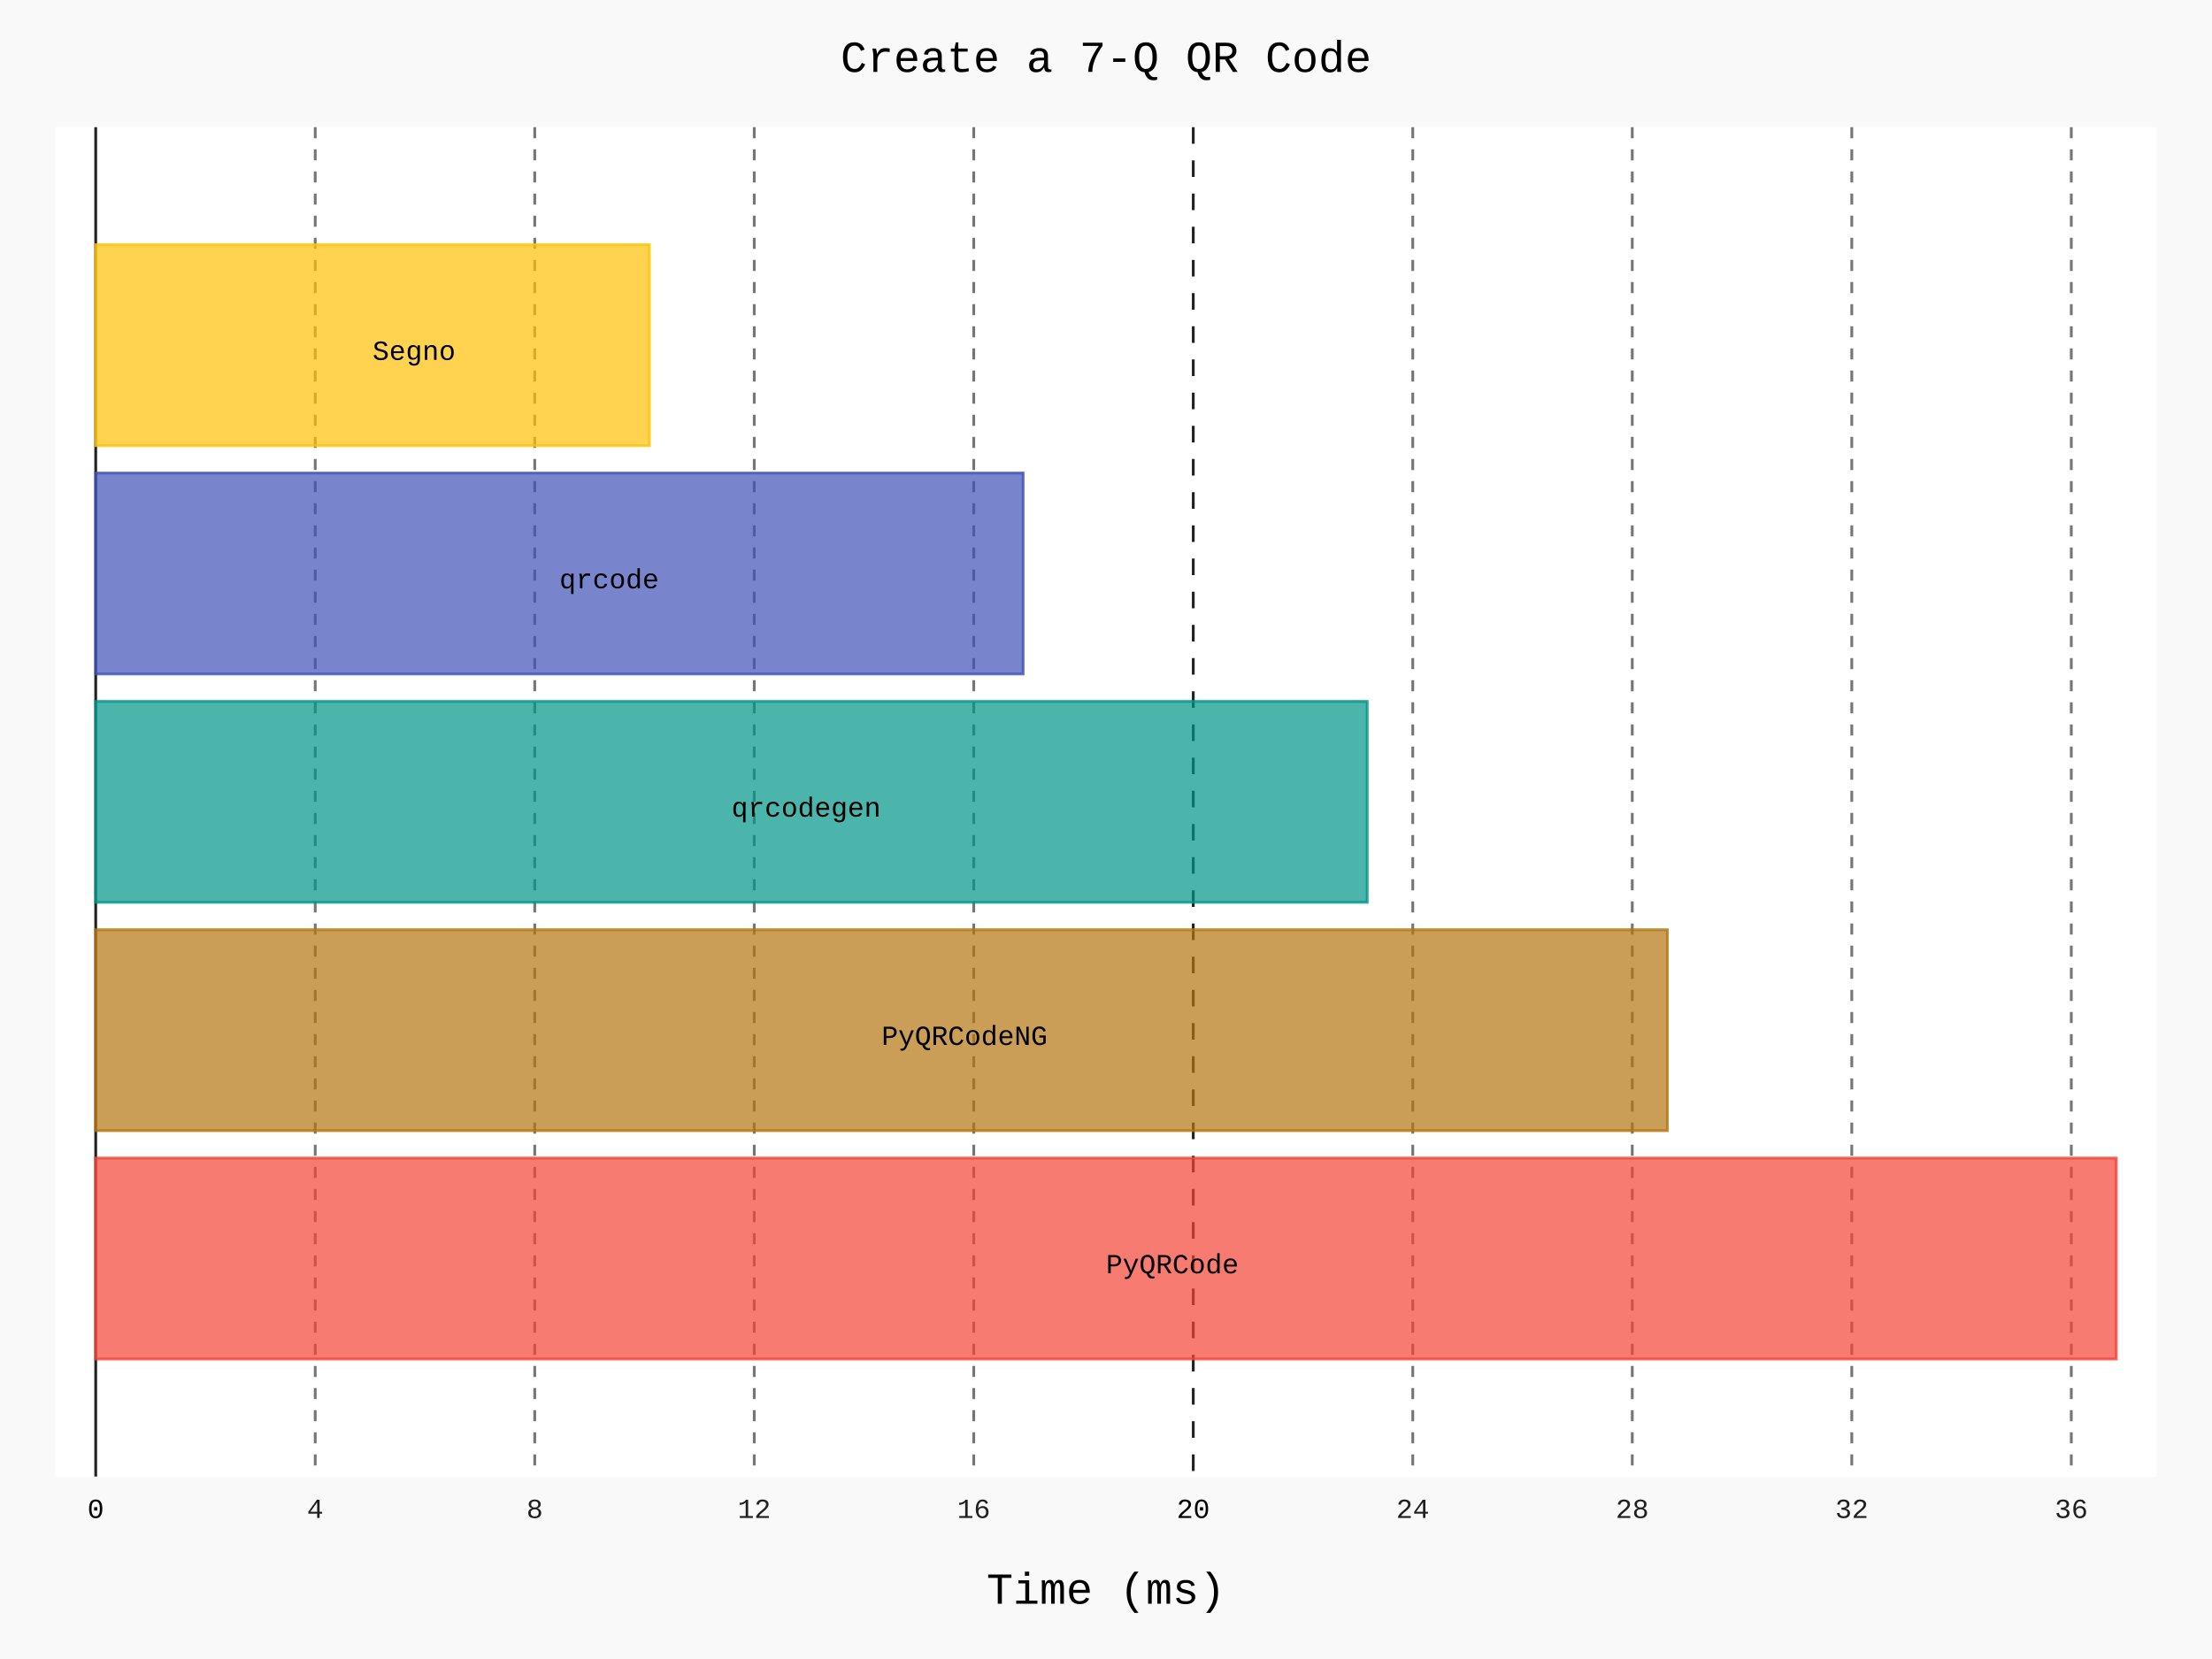
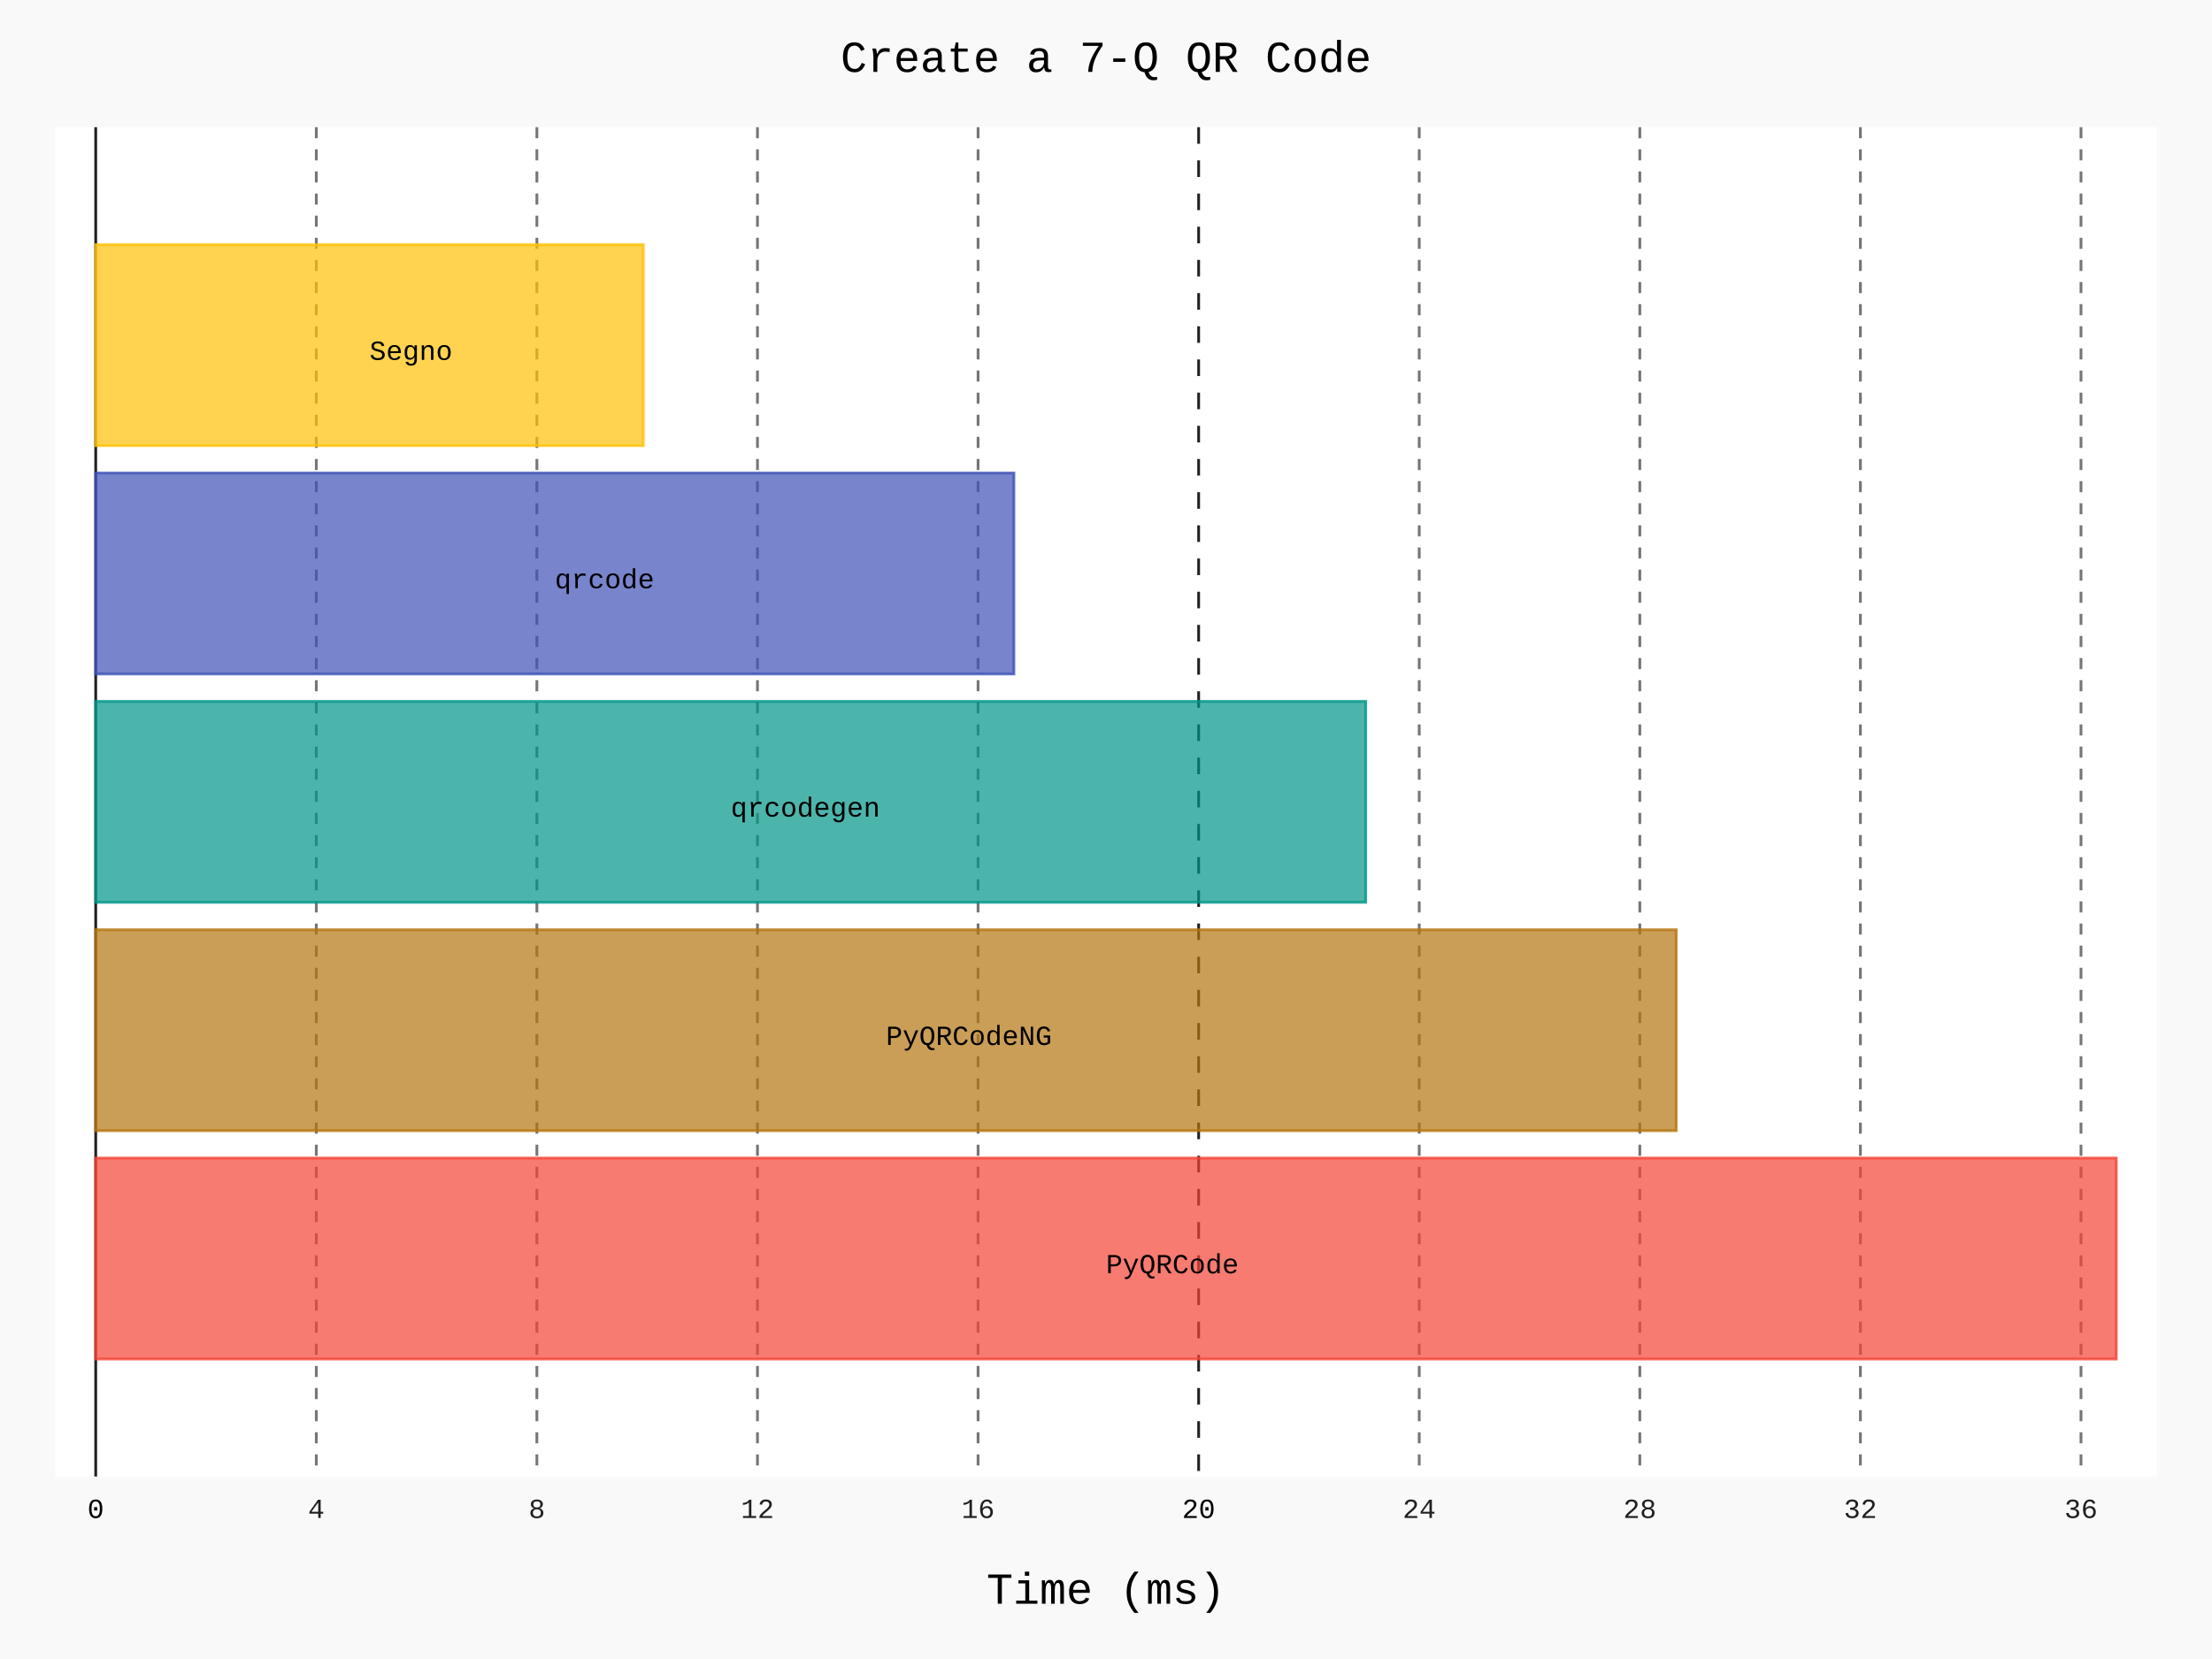
- <svg xmlns="http://www.w3.org/2000/svg" class="pygal-chart" id="chart-73b3c4d8-65e8-4f75-be88-a3415f2e8745" viewBox="0 0 800 600">
+ <svg xmlns="http://www.w3.org/2000/svg" class="pygal-chart" id="chart-e4434bd9-50d4-4e5c-9744-627255d1ace5" viewBox="0 0 800 600">
  <defs>
-     <style type="text/css">#chart-73b3c4d8-65e8-4f75-be88-a3415f2e8745{-webkit-user-select:none;-webkit-font-smoothing:antialiased;font-family:Consolas,"Liberation Mono",Menlo,Courier,monospace}#chart-73b3c4d8-65e8-4f75-be88-a3415f2e8745 .title{font-family:Consolas,"Liberation Mono",Menlo,Courier,monospace;font-size:16px}#chart-73b3c4d8-65e8-4f75-be88-a3415f2e8745 .legends .legend text{font-family:Consolas,"Liberation Mono",Menlo,Courier,monospace;font-size:14px}#chart-73b3c4d8-65e8-4f75-be88-a3415f2e8745 .axis text{font-family:Consolas,"Liberation Mono",Menlo,Courier,monospace;font-size:10px}#chart-73b3c4d8-65e8-4f75-be88-a3415f2e8745 .axis text.major{font-family:Consolas,"Liberation Mono",Menlo,Courier,monospace;font-size:10px}#chart-73b3c4d8-65e8-4f75-be88-a3415f2e8745 .text-overlay text.value{font-family:Consolas,"Liberation Mono",Menlo,Courier,monospace;font-size:16px}#chart-73b3c4d8-65e8-4f75-be88-a3415f2e8745 .text-overlay text.label{font-family:Consolas,"Liberation Mono",Menlo,Courier,monospace;font-size:10px}#chart-73b3c4d8-65e8-4f75-be88-a3415f2e8745 .tooltip{font-family:Consolas,"Liberation Mono",Menlo,Courier,monospace;font-size:14px}#chart-73b3c4d8-65e8-4f75-be88-a3415f2e8745 text.no_data{font-family:Consolas,"Liberation Mono",Menlo,Courier,monospace;font-size:64px}
- #chart-73b3c4d8-65e8-4f75-be88-a3415f2e8745{background-color:rgba(249,249,249,1)}#chart-73b3c4d8-65e8-4f75-be88-a3415f2e8745 path,#chart-73b3c4d8-65e8-4f75-be88-a3415f2e8745 line,#chart-73b3c4d8-65e8-4f75-be88-a3415f2e8745 rect,#chart-73b3c4d8-65e8-4f75-be88-a3415f2e8745 circle{-webkit-transition:150ms;-moz-transition:150ms;transition:150ms}#chart-73b3c4d8-65e8-4f75-be88-a3415f2e8745 .graph &gt; .background{fill:rgba(249,249,249,1)}#chart-73b3c4d8-65e8-4f75-be88-a3415f2e8745 .plot &gt; .background{fill:rgba(255,255,255,1)}#chart-73b3c4d8-65e8-4f75-be88-a3415f2e8745 .graph{fill:rgba(0,0,0,.87)}#chart-73b3c4d8-65e8-4f75-be88-a3415f2e8745 text.no_data{fill:rgba(0,0,0,1)}#chart-73b3c4d8-65e8-4f75-be88-a3415f2e8745 .title{fill:rgba(0,0,0,1)}#chart-73b3c4d8-65e8-4f75-be88-a3415f2e8745 .legends .legend text{fill:rgba(0,0,0,.87)}#chart-73b3c4d8-65e8-4f75-be88-a3415f2e8745 .legends .legend:hover text{fill:rgba(0,0,0,1)}#chart-73b3c4d8-65e8-4f75-be88-a3415f2e8745 .axis .line{stroke:rgba(0,0,0,1)}#chart-73b3c4d8-65e8-4f75-be88-a3415f2e8745 .axis .guide.line{stroke:rgba(0,0,0,.54)}#chart-73b3c4d8-65e8-4f75-be88-a3415f2e8745 .axis .major.line{stroke:rgba(0,0,0,.87)}#chart-73b3c4d8-65e8-4f75-be88-a3415f2e8745 .axis text.major{fill:rgba(0,0,0,1)}#chart-73b3c4d8-65e8-4f75-be88-a3415f2e8745 .axis.y .guides:hover .guide.line,#chart-73b3c4d8-65e8-4f75-be88-a3415f2e8745 .line-graph .axis.x .guides:hover .guide.line,#chart-73b3c4d8-65e8-4f75-be88-a3415f2e8745 .stackedline-graph .axis.x .guides:hover .guide.line,#chart-73b3c4d8-65e8-4f75-be88-a3415f2e8745 .xy-graph .axis.x .guides:hover .guide.line{stroke:rgba(0,0,0,1)}#chart-73b3c4d8-65e8-4f75-be88-a3415f2e8745 .axis .guides:hover text{fill:rgba(0,0,0,1)}#chart-73b3c4d8-65e8-4f75-be88-a3415f2e8745 .reactive{fill-opacity:.7;stroke-opacity:.8}#chart-73b3c4d8-65e8-4f75-be88-a3415f2e8745 .ci{stroke:rgba(0,0,0,.87)}#chart-73b3c4d8-65e8-4f75-be88-a3415f2e8745 .reactive.active,#chart-73b3c4d8-65e8-4f75-be88-a3415f2e8745 .active .reactive{fill-opacity:.8;stroke-opacity:.9;stroke-width:4}#chart-73b3c4d8-65e8-4f75-be88-a3415f2e8745 .ci .reactive.active{stroke-width:1.5}#chart-73b3c4d8-65e8-4f75-be88-a3415f2e8745 .series text{fill:rgba(0,0,0,1)}#chart-73b3c4d8-65e8-4f75-be88-a3415f2e8745 .tooltip rect{fill:rgba(255,255,255,1);stroke:rgba(0,0,0,1);-webkit-transition:opacity 150ms;-moz-transition:opacity 150ms;transition:opacity 150ms}#chart-73b3c4d8-65e8-4f75-be88-a3415f2e8745 .tooltip .label{fill:rgba(0,0,0,.87)}#chart-73b3c4d8-65e8-4f75-be88-a3415f2e8745 .tooltip .label{fill:rgba(0,0,0,.87)}#chart-73b3c4d8-65e8-4f75-be88-a3415f2e8745 .tooltip .legend{font-size:.8em;fill:rgba(0,0,0,.54)}#chart-73b3c4d8-65e8-4f75-be88-a3415f2e8745 .tooltip .x_label{font-size:.6em;fill:rgba(0,0,0,1)}#chart-73b3c4d8-65e8-4f75-be88-a3415f2e8745 .tooltip .xlink{font-size:.5em;text-decoration:underline}#chart-73b3c4d8-65e8-4f75-be88-a3415f2e8745 .tooltip .value{font-size:1.5em}#chart-73b3c4d8-65e8-4f75-be88-a3415f2e8745 .bound{font-size:.5em}#chart-73b3c4d8-65e8-4f75-be88-a3415f2e8745 .max-value{font-size:.75em;fill:rgba(0,0,0,.54)}#chart-73b3c4d8-65e8-4f75-be88-a3415f2e8745 .map-element{fill:rgba(255,255,255,1);stroke:rgba(0,0,0,.54) !important}#chart-73b3c4d8-65e8-4f75-be88-a3415f2e8745 .map-element .reactive{fill-opacity:inherit;stroke-opacity:inherit}#chart-73b3c4d8-65e8-4f75-be88-a3415f2e8745 .color-0,#chart-73b3c4d8-65e8-4f75-be88-a3415f2e8745 .color-0 a:visited{stroke:#F44336;fill:#F44336}#chart-73b3c4d8-65e8-4f75-be88-a3415f2e8745 .color-1,#chart-73b3c4d8-65e8-4f75-be88-a3415f2e8745 .color-1 a:visited{stroke:#3F51B5;fill:#3F51B5}#chart-73b3c4d8-65e8-4f75-be88-a3415f2e8745 .color-2,#chart-73b3c4d8-65e8-4f75-be88-a3415f2e8745 .color-2 a:visited{stroke:#009688;fill:#009688}#chart-73b3c4d8-65e8-4f75-be88-a3415f2e8745 .color-3,#chart-73b3c4d8-65e8-4f75-be88-a3415f2e8745 .color-3 a:visited{stroke:#FFC107;fill:#FFC107}#chart-73b3c4d8-65e8-4f75-be88-a3415f2e8745 .color-4,#chart-73b3c4d8-65e8-4f75-be88-a3415f2e8745 .color-4 a:visited{stroke:#FF5722;fill:#FF5722}#chart-73b3c4d8-65e8-4f75-be88-a3415f2e8745 .text-overlay .color-0 text{fill:black}#chart-73b3c4d8-65e8-4f75-be88-a3415f2e8745 .text-overlay .color-1 text{fill:black}#chart-73b3c4d8-65e8-4f75-be88-a3415f2e8745 .text-overlay .color-2 text{fill:black}#chart-73b3c4d8-65e8-4f75-be88-a3415f2e8745 .text-overlay .color-3 text{fill:black}#chart-73b3c4d8-65e8-4f75-be88-a3415f2e8745 .text-overlay .color-4 text{fill:black}
- #chart-73b3c4d8-65e8-4f75-be88-a3415f2e8745 text.no_data{text-anchor:middle}#chart-73b3c4d8-65e8-4f75-be88-a3415f2e8745 .guide.line{fill:none}#chart-73b3c4d8-65e8-4f75-be88-a3415f2e8745 .centered{text-anchor:middle}#chart-73b3c4d8-65e8-4f75-be88-a3415f2e8745 .title{text-anchor:middle}#chart-73b3c4d8-65e8-4f75-be88-a3415f2e8745 .legends .legend text{fill-opacity:1}#chart-73b3c4d8-65e8-4f75-be88-a3415f2e8745 .axis.x text{text-anchor:middle}#chart-73b3c4d8-65e8-4f75-be88-a3415f2e8745 .axis.x:not(.web) text[transform]{text-anchor:start}#chart-73b3c4d8-65e8-4f75-be88-a3415f2e8745 .axis.x:not(.web) text[transform].backwards{text-anchor:end}#chart-73b3c4d8-65e8-4f75-be88-a3415f2e8745 .axis.y text{text-anchor:end}#chart-73b3c4d8-65e8-4f75-be88-a3415f2e8745 .axis.y text[transform].backwards{text-anchor:start}#chart-73b3c4d8-65e8-4f75-be88-a3415f2e8745 .axis.y2 text{text-anchor:start}#chart-73b3c4d8-65e8-4f75-be88-a3415f2e8745 .axis.y2 text[transform].backwards{text-anchor:end}#chart-73b3c4d8-65e8-4f75-be88-a3415f2e8745 .axis .guide.line{stroke-dasharray:4,4}#chart-73b3c4d8-65e8-4f75-be88-a3415f2e8745 .axis .major.guide.line{stroke-dasharray:6,6}#chart-73b3c4d8-65e8-4f75-be88-a3415f2e8745 .horizontal .axis.y .guide.line,#chart-73b3c4d8-65e8-4f75-be88-a3415f2e8745 .horizontal .axis.y2 .guide.line,#chart-73b3c4d8-65e8-4f75-be88-a3415f2e8745 .vertical .axis.x .guide.line{opacity:0}#chart-73b3c4d8-65e8-4f75-be88-a3415f2e8745 .horizontal .axis.always_show .guide.line,#chart-73b3c4d8-65e8-4f75-be88-a3415f2e8745 .vertical .axis.always_show .guide.line{opacity:1 !important}#chart-73b3c4d8-65e8-4f75-be88-a3415f2e8745 .axis.y .guides:hover .guide.line,#chart-73b3c4d8-65e8-4f75-be88-a3415f2e8745 .axis.y2 .guides:hover .guide.line,#chart-73b3c4d8-65e8-4f75-be88-a3415f2e8745 .axis.x .guides:hover .guide.line{opacity:1}#chart-73b3c4d8-65e8-4f75-be88-a3415f2e8745 .axis .guides:hover text{opacity:1}#chart-73b3c4d8-65e8-4f75-be88-a3415f2e8745 .nofill{fill:none}#chart-73b3c4d8-65e8-4f75-be88-a3415f2e8745 .subtle-fill{fill-opacity:.2}#chart-73b3c4d8-65e8-4f75-be88-a3415f2e8745 .dot{stroke-width:1px;fill-opacity:1}#chart-73b3c4d8-65e8-4f75-be88-a3415f2e8745 .dot.active{stroke-width:5px}#chart-73b3c4d8-65e8-4f75-be88-a3415f2e8745 .dot.negative{fill:transparent}#chart-73b3c4d8-65e8-4f75-be88-a3415f2e8745 text,#chart-73b3c4d8-65e8-4f75-be88-a3415f2e8745 tspan{stroke:none !important}#chart-73b3c4d8-65e8-4f75-be88-a3415f2e8745 .series text.active{opacity:1}#chart-73b3c4d8-65e8-4f75-be88-a3415f2e8745 .tooltip rect{fill-opacity:.95;stroke-width:.5}#chart-73b3c4d8-65e8-4f75-be88-a3415f2e8745 .tooltip text{fill-opacity:1}#chart-73b3c4d8-65e8-4f75-be88-a3415f2e8745 .showable{visibility:hidden}#chart-73b3c4d8-65e8-4f75-be88-a3415f2e8745 .showable.shown{visibility:visible}#chart-73b3c4d8-65e8-4f75-be88-a3415f2e8745 .gauge-background{fill:rgba(229,229,229,1);stroke:none}#chart-73b3c4d8-65e8-4f75-be88-a3415f2e8745 .bg-lines{stroke:rgba(249,249,249,1);stroke-width:2px}</style>
+     <style type="text/css">#chart-e4434bd9-50d4-4e5c-9744-627255d1ace5{-webkit-user-select:none;-webkit-font-smoothing:antialiased;font-family:Consolas,"Liberation Mono",Menlo,Courier,monospace}#chart-e4434bd9-50d4-4e5c-9744-627255d1ace5 .title{font-family:Consolas,"Liberation Mono",Menlo,Courier,monospace;font-size:16px}#chart-e4434bd9-50d4-4e5c-9744-627255d1ace5 .legends .legend text{font-family:Consolas,"Liberation Mono",Menlo,Courier,monospace;font-size:14px}#chart-e4434bd9-50d4-4e5c-9744-627255d1ace5 .axis text{font-family:Consolas,"Liberation Mono",Menlo,Courier,monospace;font-size:10px}#chart-e4434bd9-50d4-4e5c-9744-627255d1ace5 .axis text.major{font-family:Consolas,"Liberation Mono",Menlo,Courier,monospace;font-size:10px}#chart-e4434bd9-50d4-4e5c-9744-627255d1ace5 .text-overlay text.value{font-family:Consolas,"Liberation Mono",Menlo,Courier,monospace;font-size:16px}#chart-e4434bd9-50d4-4e5c-9744-627255d1ace5 .text-overlay text.label{font-family:Consolas,"Liberation Mono",Menlo,Courier,monospace;font-size:10px}#chart-e4434bd9-50d4-4e5c-9744-627255d1ace5 .tooltip{font-family:Consolas,"Liberation Mono",Menlo,Courier,monospace;font-size:14px}#chart-e4434bd9-50d4-4e5c-9744-627255d1ace5 text.no_data{font-family:Consolas,"Liberation Mono",Menlo,Courier,monospace;font-size:64px}
+ #chart-e4434bd9-50d4-4e5c-9744-627255d1ace5{background-color:rgba(249,249,249,1)}#chart-e4434bd9-50d4-4e5c-9744-627255d1ace5 path,#chart-e4434bd9-50d4-4e5c-9744-627255d1ace5 line,#chart-e4434bd9-50d4-4e5c-9744-627255d1ace5 rect,#chart-e4434bd9-50d4-4e5c-9744-627255d1ace5 circle{-webkit-transition:150ms;-moz-transition:150ms;transition:150ms}#chart-e4434bd9-50d4-4e5c-9744-627255d1ace5 .graph &gt; .background{fill:rgba(249,249,249,1)}#chart-e4434bd9-50d4-4e5c-9744-627255d1ace5 .plot &gt; .background{fill:rgba(255,255,255,1)}#chart-e4434bd9-50d4-4e5c-9744-627255d1ace5 .graph{fill:rgba(0,0,0,.87)}#chart-e4434bd9-50d4-4e5c-9744-627255d1ace5 text.no_data{fill:rgba(0,0,0,1)}#chart-e4434bd9-50d4-4e5c-9744-627255d1ace5 .title{fill:rgba(0,0,0,1)}#chart-e4434bd9-50d4-4e5c-9744-627255d1ace5 .legends .legend text{fill:rgba(0,0,0,.87)}#chart-e4434bd9-50d4-4e5c-9744-627255d1ace5 .legends .legend:hover text{fill:rgba(0,0,0,1)}#chart-e4434bd9-50d4-4e5c-9744-627255d1ace5 .axis .line{stroke:rgba(0,0,0,1)}#chart-e4434bd9-50d4-4e5c-9744-627255d1ace5 .axis .guide.line{stroke:rgba(0,0,0,.54)}#chart-e4434bd9-50d4-4e5c-9744-627255d1ace5 .axis .major.line{stroke:rgba(0,0,0,.87)}#chart-e4434bd9-50d4-4e5c-9744-627255d1ace5 .axis text.major{fill:rgba(0,0,0,1)}#chart-e4434bd9-50d4-4e5c-9744-627255d1ace5 .axis.y .guides:hover .guide.line,#chart-e4434bd9-50d4-4e5c-9744-627255d1ace5 .line-graph .axis.x .guides:hover .guide.line,#chart-e4434bd9-50d4-4e5c-9744-627255d1ace5 .stackedline-graph .axis.x .guides:hover .guide.line,#chart-e4434bd9-50d4-4e5c-9744-627255d1ace5 .xy-graph .axis.x .guides:hover .guide.line{stroke:rgba(0,0,0,1)}#chart-e4434bd9-50d4-4e5c-9744-627255d1ace5 .axis .guides:hover text{fill:rgba(0,0,0,1)}#chart-e4434bd9-50d4-4e5c-9744-627255d1ace5 .reactive{fill-opacity:.7;stroke-opacity:.8}#chart-e4434bd9-50d4-4e5c-9744-627255d1ace5 .ci{stroke:rgba(0,0,0,.87)}#chart-e4434bd9-50d4-4e5c-9744-627255d1ace5 .reactive.active,#chart-e4434bd9-50d4-4e5c-9744-627255d1ace5 .active .reactive{fill-opacity:.8;stroke-opacity:.9;stroke-width:4}#chart-e4434bd9-50d4-4e5c-9744-627255d1ace5 .ci .reactive.active{stroke-width:1.5}#chart-e4434bd9-50d4-4e5c-9744-627255d1ace5 .series text{fill:rgba(0,0,0,1)}#chart-e4434bd9-50d4-4e5c-9744-627255d1ace5 .tooltip rect{fill:rgba(255,255,255,1);stroke:rgba(0,0,0,1);-webkit-transition:opacity 150ms;-moz-transition:opacity 150ms;transition:opacity 150ms}#chart-e4434bd9-50d4-4e5c-9744-627255d1ace5 .tooltip .label{fill:rgba(0,0,0,.87)}#chart-e4434bd9-50d4-4e5c-9744-627255d1ace5 .tooltip .label{fill:rgba(0,0,0,.87)}#chart-e4434bd9-50d4-4e5c-9744-627255d1ace5 .tooltip .legend{font-size:.8em;fill:rgba(0,0,0,.54)}#chart-e4434bd9-50d4-4e5c-9744-627255d1ace5 .tooltip .x_label{font-size:.6em;fill:rgba(0,0,0,1)}#chart-e4434bd9-50d4-4e5c-9744-627255d1ace5 .tooltip .xlink{font-size:.5em;text-decoration:underline}#chart-e4434bd9-50d4-4e5c-9744-627255d1ace5 .tooltip .value{font-size:1.5em}#chart-e4434bd9-50d4-4e5c-9744-627255d1ace5 .bound{font-size:.5em}#chart-e4434bd9-50d4-4e5c-9744-627255d1ace5 .max-value{font-size:.75em;fill:rgba(0,0,0,.54)}#chart-e4434bd9-50d4-4e5c-9744-627255d1ace5 .map-element{fill:rgba(255,255,255,1);stroke:rgba(0,0,0,.54) !important}#chart-e4434bd9-50d4-4e5c-9744-627255d1ace5 .map-element .reactive{fill-opacity:inherit;stroke-opacity:inherit}#chart-e4434bd9-50d4-4e5c-9744-627255d1ace5 .color-0,#chart-e4434bd9-50d4-4e5c-9744-627255d1ace5 .color-0 a:visited{stroke:#F44336;fill:#F44336}#chart-e4434bd9-50d4-4e5c-9744-627255d1ace5 .color-1,#chart-e4434bd9-50d4-4e5c-9744-627255d1ace5 .color-1 a:visited{stroke:#3F51B5;fill:#3F51B5}#chart-e4434bd9-50d4-4e5c-9744-627255d1ace5 .color-2,#chart-e4434bd9-50d4-4e5c-9744-627255d1ace5 .color-2 a:visited{stroke:#009688;fill:#009688}#chart-e4434bd9-50d4-4e5c-9744-627255d1ace5 .color-3,#chart-e4434bd9-50d4-4e5c-9744-627255d1ace5 .color-3 a:visited{stroke:#FFC107;fill:#FFC107}#chart-e4434bd9-50d4-4e5c-9744-627255d1ace5 .color-4,#chart-e4434bd9-50d4-4e5c-9744-627255d1ace5 .color-4 a:visited{stroke:#FF5722;fill:#FF5722}#chart-e4434bd9-50d4-4e5c-9744-627255d1ace5 .text-overlay .color-0 text{fill:black}#chart-e4434bd9-50d4-4e5c-9744-627255d1ace5 .text-overlay .color-1 text{fill:black}#chart-e4434bd9-50d4-4e5c-9744-627255d1ace5 .text-overlay .color-2 text{fill:black}#chart-e4434bd9-50d4-4e5c-9744-627255d1ace5 .text-overlay .color-3 text{fill:black}#chart-e4434bd9-50d4-4e5c-9744-627255d1ace5 .text-overlay .color-4 text{fill:black}
+ #chart-e4434bd9-50d4-4e5c-9744-627255d1ace5 text.no_data{text-anchor:middle}#chart-e4434bd9-50d4-4e5c-9744-627255d1ace5 .guide.line{fill:none}#chart-e4434bd9-50d4-4e5c-9744-627255d1ace5 .centered{text-anchor:middle}#chart-e4434bd9-50d4-4e5c-9744-627255d1ace5 .title{text-anchor:middle}#chart-e4434bd9-50d4-4e5c-9744-627255d1ace5 .legends .legend text{fill-opacity:1}#chart-e4434bd9-50d4-4e5c-9744-627255d1ace5 .axis.x text{text-anchor:middle}#chart-e4434bd9-50d4-4e5c-9744-627255d1ace5 .axis.x:not(.web) text[transform]{text-anchor:start}#chart-e4434bd9-50d4-4e5c-9744-627255d1ace5 .axis.x:not(.web) text[transform].backwards{text-anchor:end}#chart-e4434bd9-50d4-4e5c-9744-627255d1ace5 .axis.y text{text-anchor:end}#chart-e4434bd9-50d4-4e5c-9744-627255d1ace5 .axis.y text[transform].backwards{text-anchor:start}#chart-e4434bd9-50d4-4e5c-9744-627255d1ace5 .axis.y2 text{text-anchor:start}#chart-e4434bd9-50d4-4e5c-9744-627255d1ace5 .axis.y2 text[transform].backwards{text-anchor:end}#chart-e4434bd9-50d4-4e5c-9744-627255d1ace5 .axis .guide.line{stroke-dasharray:4,4}#chart-e4434bd9-50d4-4e5c-9744-627255d1ace5 .axis .major.guide.line{stroke-dasharray:6,6}#chart-e4434bd9-50d4-4e5c-9744-627255d1ace5 .horizontal .axis.y .guide.line,#chart-e4434bd9-50d4-4e5c-9744-627255d1ace5 .horizontal .axis.y2 .guide.line,#chart-e4434bd9-50d4-4e5c-9744-627255d1ace5 .vertical .axis.x .guide.line{opacity:0}#chart-e4434bd9-50d4-4e5c-9744-627255d1ace5 .horizontal .axis.always_show .guide.line,#chart-e4434bd9-50d4-4e5c-9744-627255d1ace5 .vertical .axis.always_show .guide.line{opacity:1 !important}#chart-e4434bd9-50d4-4e5c-9744-627255d1ace5 .axis.y .guides:hover .guide.line,#chart-e4434bd9-50d4-4e5c-9744-627255d1ace5 .axis.y2 .guides:hover .guide.line,#chart-e4434bd9-50d4-4e5c-9744-627255d1ace5 .axis.x .guides:hover .guide.line{opacity:1}#chart-e4434bd9-50d4-4e5c-9744-627255d1ace5 .axis .guides:hover text{opacity:1}#chart-e4434bd9-50d4-4e5c-9744-627255d1ace5 .nofill{fill:none}#chart-e4434bd9-50d4-4e5c-9744-627255d1ace5 .subtle-fill{fill-opacity:.2}#chart-e4434bd9-50d4-4e5c-9744-627255d1ace5 .dot{stroke-width:1px;fill-opacity:1}#chart-e4434bd9-50d4-4e5c-9744-627255d1ace5 .dot.active{stroke-width:5px}#chart-e4434bd9-50d4-4e5c-9744-627255d1ace5 .dot.negative{fill:transparent}#chart-e4434bd9-50d4-4e5c-9744-627255d1ace5 text,#chart-e4434bd9-50d4-4e5c-9744-627255d1ace5 tspan{stroke:none !important}#chart-e4434bd9-50d4-4e5c-9744-627255d1ace5 .series text.active{opacity:1}#chart-e4434bd9-50d4-4e5c-9744-627255d1ace5 .tooltip rect{fill-opacity:.95;stroke-width:.5}#chart-e4434bd9-50d4-4e5c-9744-627255d1ace5 .tooltip text{fill-opacity:1}#chart-e4434bd9-50d4-4e5c-9744-627255d1ace5 .showable{visibility:hidden}#chart-e4434bd9-50d4-4e5c-9744-627255d1ace5 .showable.shown{visibility:visible}#chart-e4434bd9-50d4-4e5c-9744-627255d1ace5 .gauge-background{fill:rgba(229,229,229,1);stroke:none}#chart-e4434bd9-50d4-4e5c-9744-627255d1ace5 .bg-lines{stroke:rgba(249,249,249,1);stroke-width:2px}</style>
  </defs>
  <g class="graph horizontalbar-graph horizontal">
    <rect class="background" height="600" width="800" x="0" y="0" />
    <g class="plot" transform="translate(20, 46)">
      <rect class="background" height="488" width="760" x="0" y="0" />
      <g class="axis x always_show">
        <g class="guides">
          <path class="axis major line" d="M14.615 0 v488" />
          <text class="major" x="14.615" y="503.0">0</text>
        </g>
        <g class="guides">
-           <path class="guide line" d="M94.004 0 v488" />
-           <text class="" x="94.004" y="503.0">4</text>
+           <path class="guide line" d="M94.394 0 v488" />
+           <text class="" x="94.394" y="503.0">4</text>
        </g>
        <g class="guides">
-           <path class="guide line" d="M173.392 0 v488" />
-           <text class="" x="173.392" y="503.0">8</text>
+           <path class="guide line" d="M174.172 0 v488" />
+           <text class="" x="174.172" y="503.0">8</text>
        </g>
        <g class="guides">
-           <path class="guide line" d="M252.78 0 v488" />
-           <text class="" x="252.78" y="503.0">12</text>
+           <path class="guide line" d="M253.95 0 v488" />
+           <text class="" x="253.95" y="503.0">12</text>
        </g>
        <g class="guides">
-           <path class="guide line" d="M332.169 0 v488" />
-           <text class="" x="332.169" y="503.0">16</text>
+           <path class="guide line" d="M333.729 0 v488" />
+           <text class="" x="333.729" y="503.0">16</text>
        </g>
        <g class="guides">
-           <path class="major guide line" d="M411.557 0 v488" />
-           <text class="major" x="411.557" y="503.0">20</text>
+           <path class="major guide line" d="M413.507 0 v488" />
+           <text class="major" x="413.507" y="503.0">20</text>
        </g>
        <g class="guides">
-           <path class="guide line" d="M490.945 0 v488" />
-           <text class="" x="490.945" y="503.0">24</text>
+           <path class="guide line" d="M493.285 0 v488" />
+           <text class="" x="493.285" y="503.0">24</text>
        </g>
        <g class="guides">
-           <path class="guide line" d="M570.333 0 v488" />
-           <text class="" x="570.333" y="503.0">28</text>
+           <path class="guide line" d="M573.063 0 v488" />
+           <text class="" x="573.063" y="503.0">28</text>
        </g>
        <g class="guides">
-           <path class="guide line" d="M649.722 0 v488" />
-           <text class="" x="649.722" y="503.0">32</text>
+           <path class="guide line" d="M652.842 0 v488" />
+           <text class="" x="652.842" y="503.0">32</text>
        </g>
        <g class="guides">
-           <path class="guide line" d="M729.11 0 v488" />
-           <text class="" x="729.11" y="503.0">36</text>
+           <path class="guide line" d="M732.62 0 v488" />
+           <text class="" x="732.62" y="503.0">36</text>
        </g>
      </g>
      <g class="series serie-4 color-4">
        <g class="bars">
          <g class="bar" style="fill: #F44336; stroke: #F44336">
            <rect class="rect reactive tooltip-trigger" height="72.674" rx="0" ry="0" width="730.769" x="14.615" y="372.832" />
          </g>
        </g>
      </g>
      <g class="series serie-3 color-3">
        <g class="bars">
          <g class="bar" style="fill: #b4750f; stroke: #b4750f">
-             <rect class="rect reactive tooltip-trigger" height="72.674" rx="0" ry="0" width="568.42" x="14.615" y="290.247" />
+             <rect class="rect reactive tooltip-trigger" height="72.674" rx="0" ry="0" width="571.612" x="14.615" y="290.247" />
          </g>
        </g>
      </g>
      <g class="series serie-2 color-2">
        <g class="bars">
          <g class="bar" style="fill: #009688; stroke: #009688">
-             <rect class="rect reactive tooltip-trigger" height="72.674" rx="0" ry="0" width="459.857" x="14.615" y="207.663" />
+             <rect class="rect reactive tooltip-trigger" height="72.674" rx="0" ry="0" width="459.324" x="14.615" y="207.663" />
          </g>
        </g>
      </g>
      <g class="series serie-1 color-1">
        <g class="bars">
          <g class="bar" style="fill: #3F51B5; stroke: #3F51B5">
-             <rect class="rect reactive tooltip-trigger" height="72.674" rx="0" ry="0" width="335.416" x="14.615" y="125.078" />
+             <rect class="rect reactive tooltip-trigger" height="72.674" rx="0" ry="0" width="332.077" x="14.615" y="125.078" />
          </g>
        </g>
      </g>
      <g class="series serie-0 color-0">
        <g class="bars">
          <g class="bar" style="fill: #FFC107; stroke: #FFC107">
-             <rect class="rect reactive tooltip-trigger" height="72.674" rx="0" ry="0" width="200.257" x="14.615" y="42.494" />
+             <rect class="rect reactive tooltip-trigger" height="72.674" rx="0" ry="0" width="198.05" x="14.615" y="42.494" />
          </g>
        </g>
      </g>
    </g>
    <g class="titles">
      <text class="title plot_title" x="400.0" y="26">Create a 7-Q QR Code</text>
      <text class="title" x="400.0" y="580">Time (ms)</text>
    </g>
    <g class="plot overlay" transform="translate(20, 46)">
      <g class="series serie-4 color-4" />
      <g class="series serie-3 color-3" />
      <g class="series serie-2 color-2" />
      <g class="series serie-1 color-1" />
      <g class="series serie-0 color-0" />
    </g>
    <g class="plot text-overlay" transform="translate(20, 46)">
      <g class="series serie-4 color-4">
-         <text class="label" x="380" y="414.503">PyQRCode</text>
+         <text class="label" x="380.0" y="414.503">PyQRCode</text>
      </g>
      <g class="series serie-3 color-3">
-         <text class="label" x="298.825" y="331.918">PyQRCodeNG</text>
+         <text class="label" x="300.421" y="331.918">PyQRCodeNG</text>
      </g>
      <g class="series serie-2 color-2">
-         <text class="label" x="244.544" y="249.333">qrcodegen</text>
+         <text class="label" x="244.277" y="249.333">qrcodegen</text>
      </g>
      <g class="series serie-1 color-1">
-         <text class="label" x="182.323" y="166.749">qrcode</text>
+         <text class="label" x="180.654" y="166.749">qrcode</text>
      </g>
      <g class="series serie-0 color-0">
-         <text class="label" x="114.744" y="84.164">Segno</text>
+         <text class="label" x="113.64" y="84.164">Segno</text>
      </g>
    </g>
    <g class="plot tooltip-overlay" transform="translate(20, 46)">
      <g class="tooltip" style="opacity: 0" transform="translate(0 0)">
        <rect class="tooltip-box" height="0" rx="0" ry="0" width="0" />
        <g class="text" />
      </g>
    </g>
  </g>
</svg>
